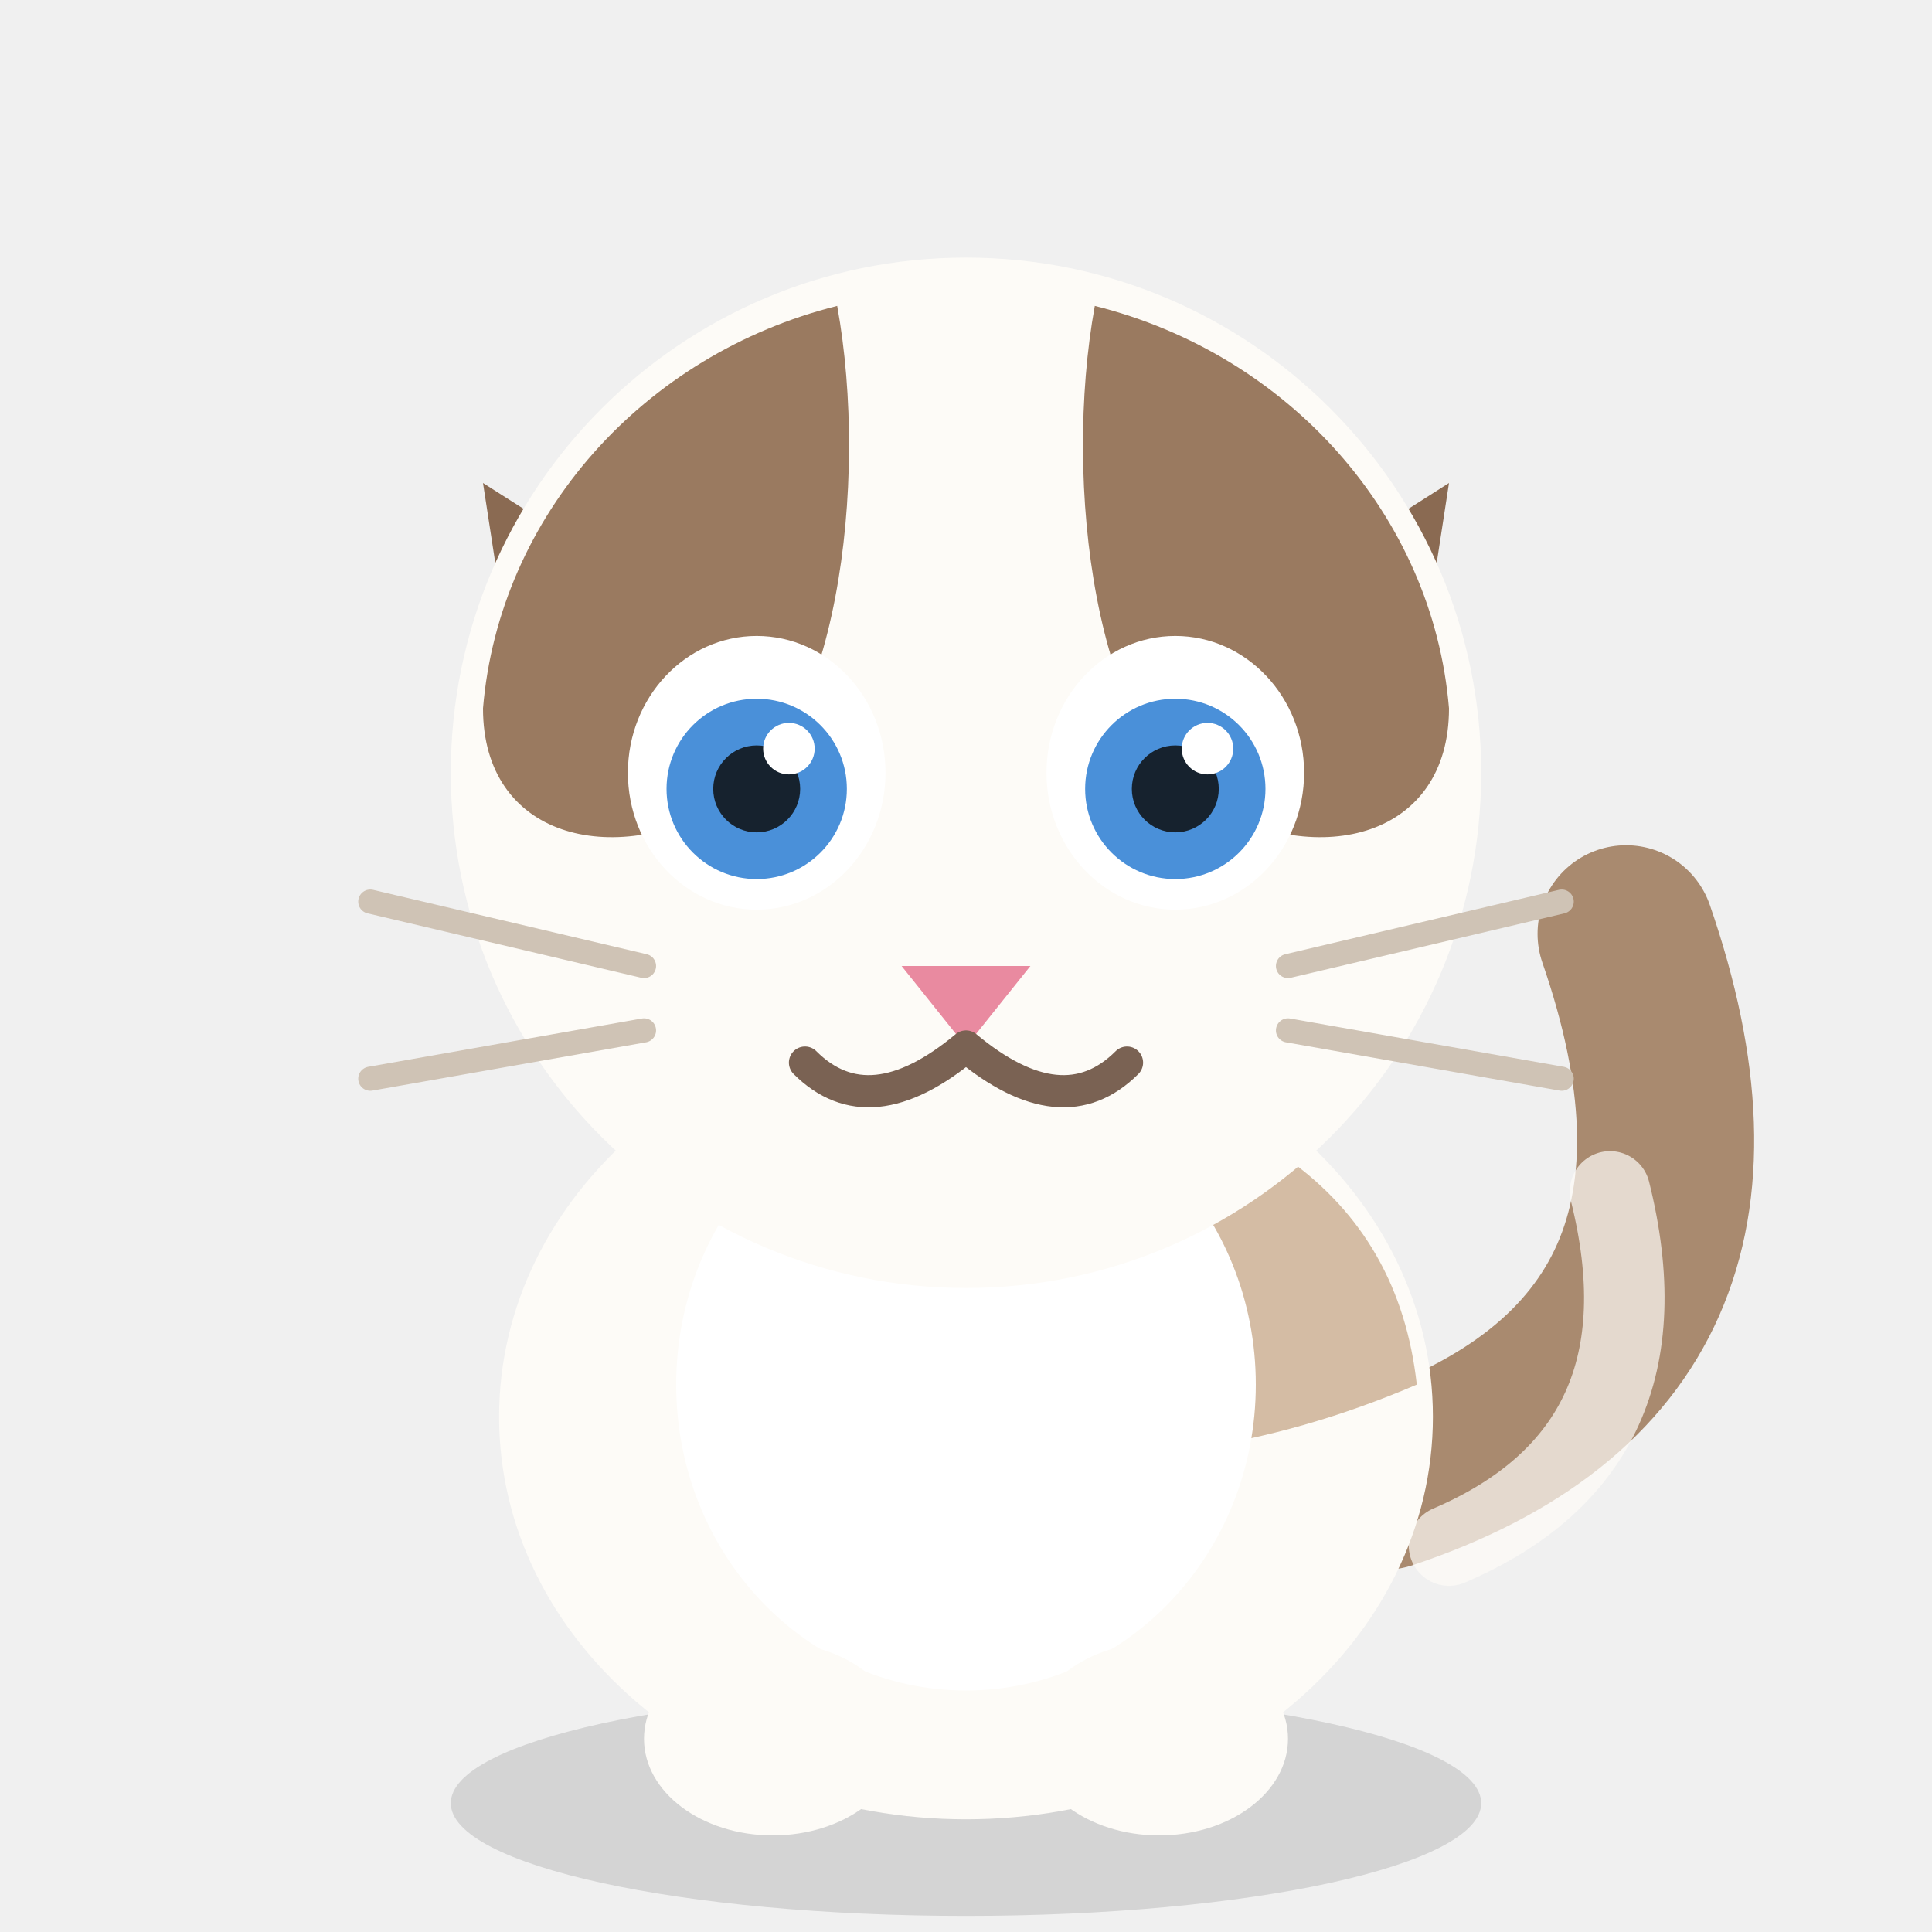
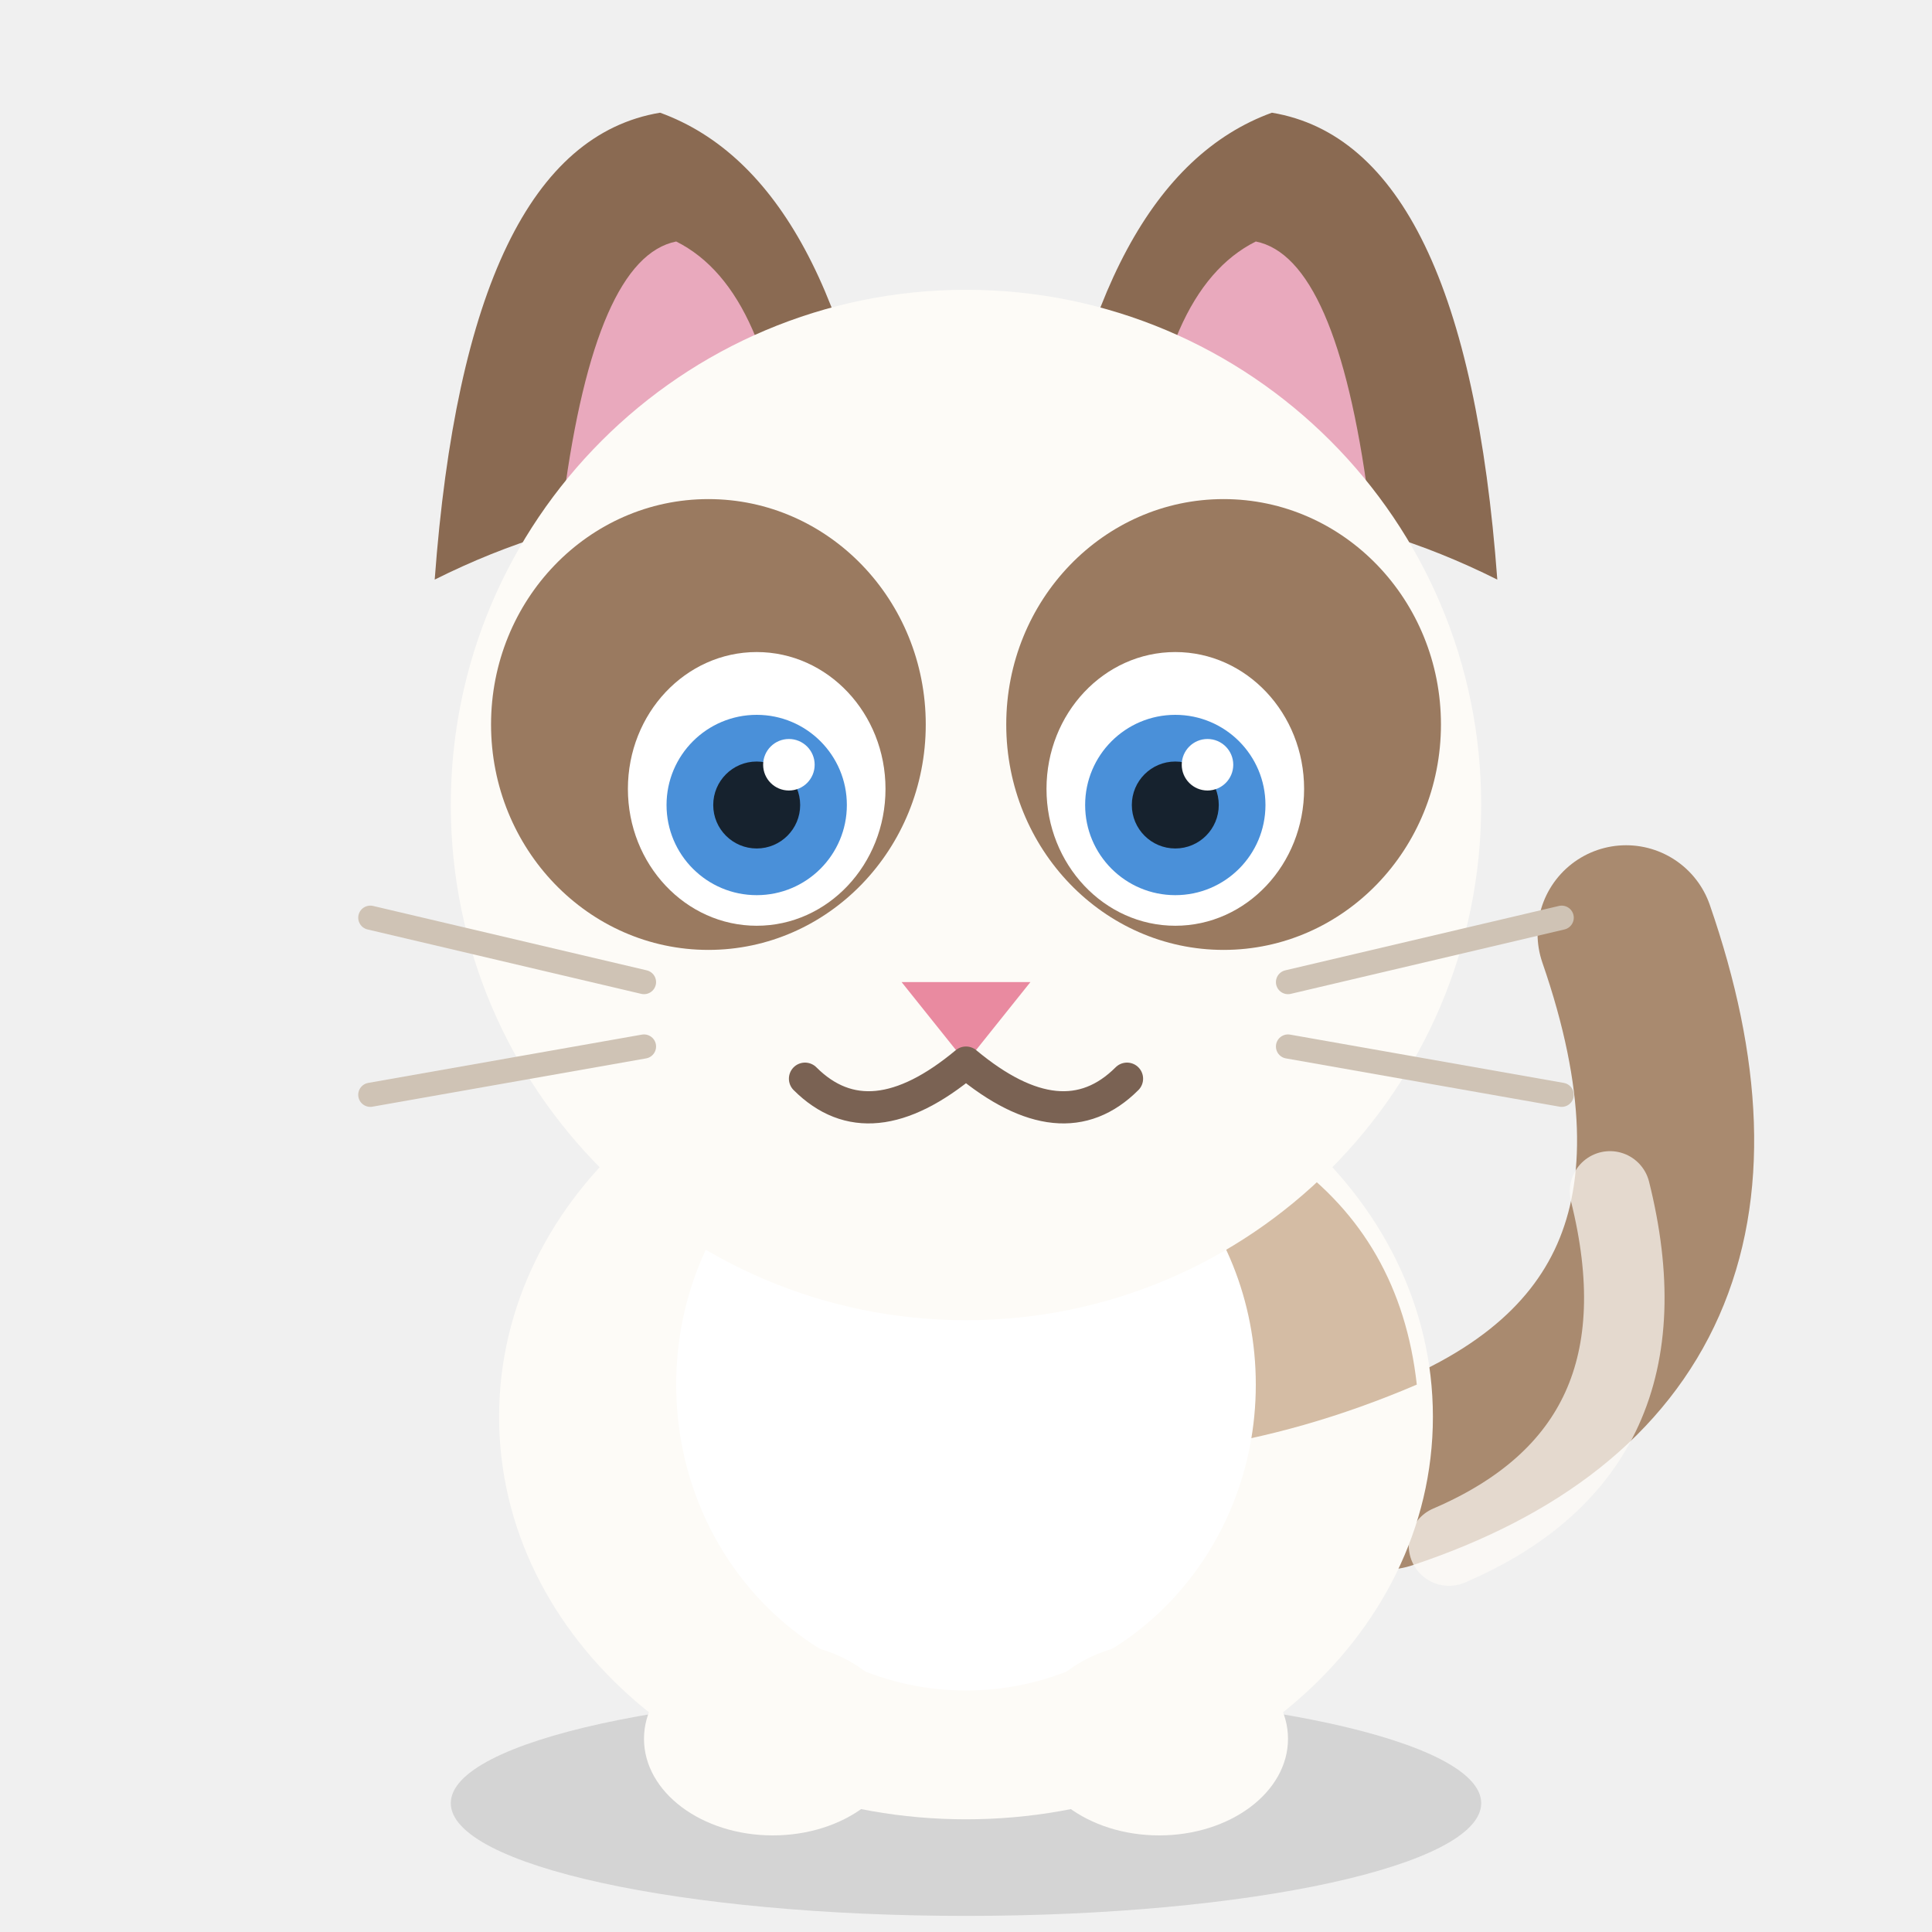
<svg xmlns="http://www.w3.org/2000/svg" viewBox="0 0 120 120">
  <ellipse cx="60" cy="112" rx="32" ry="7" fill="#000" opacity="0.12" />
  <path d="M86 92 Q110 84 101 58" stroke="#a98a6f" stroke-width="11" fill="none" stroke-linecap="round" />
  <path d="M90 96 Q104 90 100 74" stroke="#fdfbf7" stroke-width="5" fill="none" stroke-linecap="round" opacity="0.7" />
  <ellipse cx="60" cy="88" rx="29" ry="25" fill="#fdfbf7" />
  <path d="M60 66 q26 2 28 20 q-14 6 -28 4 z" fill="#cdb295" opacity="0.85" />
  <ellipse cx="60" cy="86" rx="18" ry="19" fill="#ffffff" />
  <ellipse cx="48" cy="108" rx="8" ry="6" fill="#fdfbf7" />
  <ellipse cx="72" cy="108" rx="8" ry="6" fill="#fdfbf7" />
-   <path d="M30 30 L34 56 L52 44 Z" fill="#8a6a52" />
-   <path d="M90 30 L86 56 L68 44 Z" fill="#8a6a52" />
-   <path d="M35 35 L37 50 L46 43 Z" fill="#e9a9bd" />
-   <path d="M85 35 L83 50 L74 43 Z" fill="#e9a9bd" />
-   <circle cx="60" cy="48" r="32" fill="#fdfbf7" />
-   <path d="M52 19 C40 22 31 32 30 44 C30 52 38 54 45 50 C52 46 54 30 52 19Z" fill="#9a7a60" />
-   <path d="M68 19 C80 22 89 32 90 44 C90 52 82 54 75 50 C68 46 66 30 68 19Z" fill="#9a7a60" />
-   <ellipse cx="47" cy="48" rx="8" ry="8.5" fill="#fff" />
-   <ellipse cx="73" cy="48" rx="8" ry="8.5" fill="#fff" />
-   <circle cx="47" cy="49" r="5.6" fill="#4a90d9" />
-   <circle cx="73" cy="49" r="5.6" fill="#4a90d9" />
-   <circle cx="47" cy="49" r="2.7" fill="#16222e" />
-   <circle cx="73" cy="49" r="2.7" fill="#16222e" />
-   <circle cx="49" cy="46.5" r="1.6" fill="#fff" />
-   <circle cx="75" cy="46.5" r="1.6" fill="#fff" />
-   <path d="M56 60 L64 60 L60 65 Z" fill="#e98aa0" />
-   <path d="M60 65 Q54 70 50 66 M60 65 Q66 70 70 66" stroke="#7a6253" stroke-width="2" fill="none" stroke-linecap="round" />
-   <path d="M40 60 L23 56 M40 64 L23 67 M80 60 L97 56 M80 64 L97 67" stroke="#cfc3b5" stroke-width="1.5" stroke-linecap="round" />
+   <path d="M27 36 Q29 9 41 7 Q52 11 55 33 Q41 29 27 36 Z" fill="#8a6a52" />
+   <path d="M93 36 Q91 9 79 7 Q68 11 65 33 Q79 29 93 36 Z" fill="#8a6a52" />
+   <path d="M35 31 Q37 16 42 15 Q48 18 49 31 Q42 28 35 31 Z" fill="#e9a9bd" />
+   <path d="M85 31 Q83 16 78 15 Q72 18 71 31 Q78 28 85 31 Z" fill="#e9a9bd" />
+   <circle cx="60" cy="50" r="32" fill="#fdfbf7" />
+   <ellipse cx="44" cy="45" rx="13.5" ry="14" fill="#9a7a60" />
+   <ellipse cx="76" cy="45" rx="13.5" ry="14" fill="#9a7a60" />
+   <ellipse cx="47" cy="49" rx="8" ry="8.5" fill="#fff" />
+   <ellipse cx="73" cy="49" rx="8" ry="8.5" fill="#fff" />
+   <circle cx="47" cy="50" r="5.6" fill="#4a90d9" />
+   <circle cx="73" cy="50" r="5.6" fill="#4a90d9" />
+   <circle cx="47" cy="50" r="2.7" fill="#16222e" />
+   <circle cx="73" cy="50" r="2.7" fill="#16222e" />
+   <circle cx="49" cy="47.5" r="1.6" fill="#fff" />
+   <circle cx="75" cy="47.5" r="1.6" fill="#fff" />
+   <path d="M56 61 L64 61 L60 66 Z" fill="#e98aa0" />
+   <path d="M60 66 Q54 71 50 67 M60 66 Q66 71 70 67" stroke="#7a6253" stroke-width="2" fill="none" stroke-linecap="round" />
+   <path d="M40 61 L23 57 M40 65 L23 68 M80 61 L97 57 M80 65 L97 68" stroke="#cfc3b5" stroke-width="1.5" stroke-linecap="round" />
</svg>
